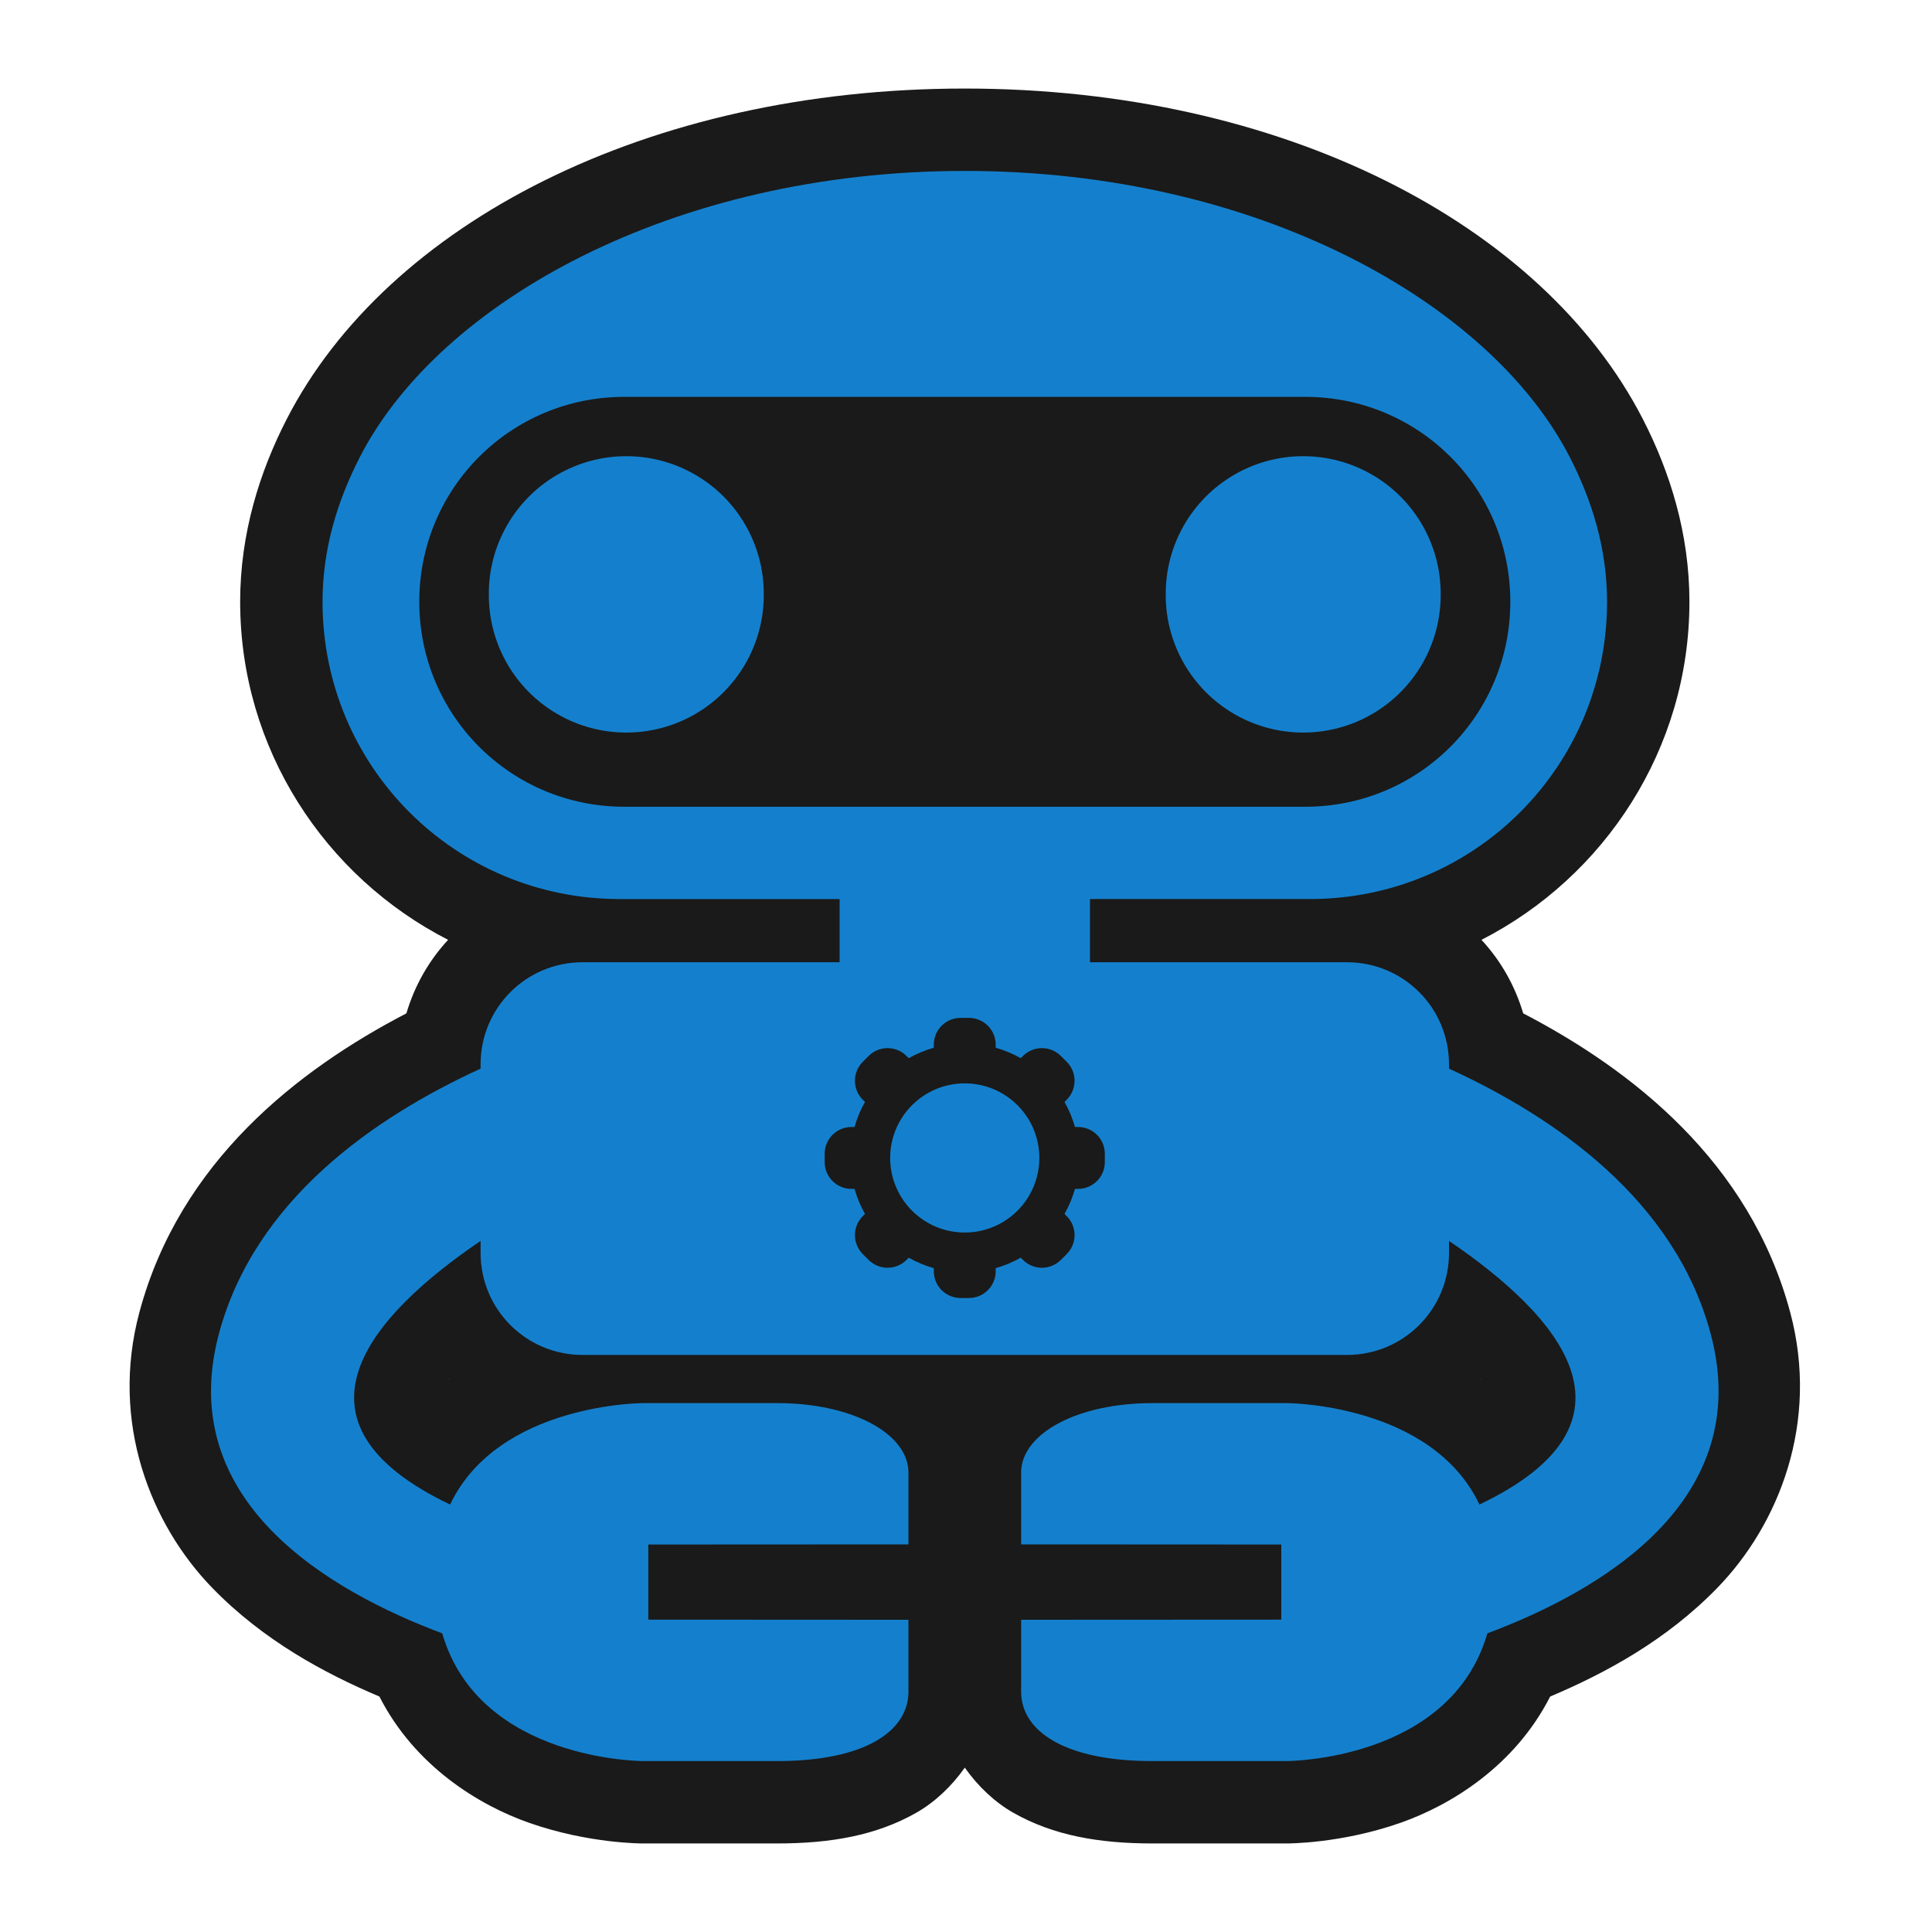
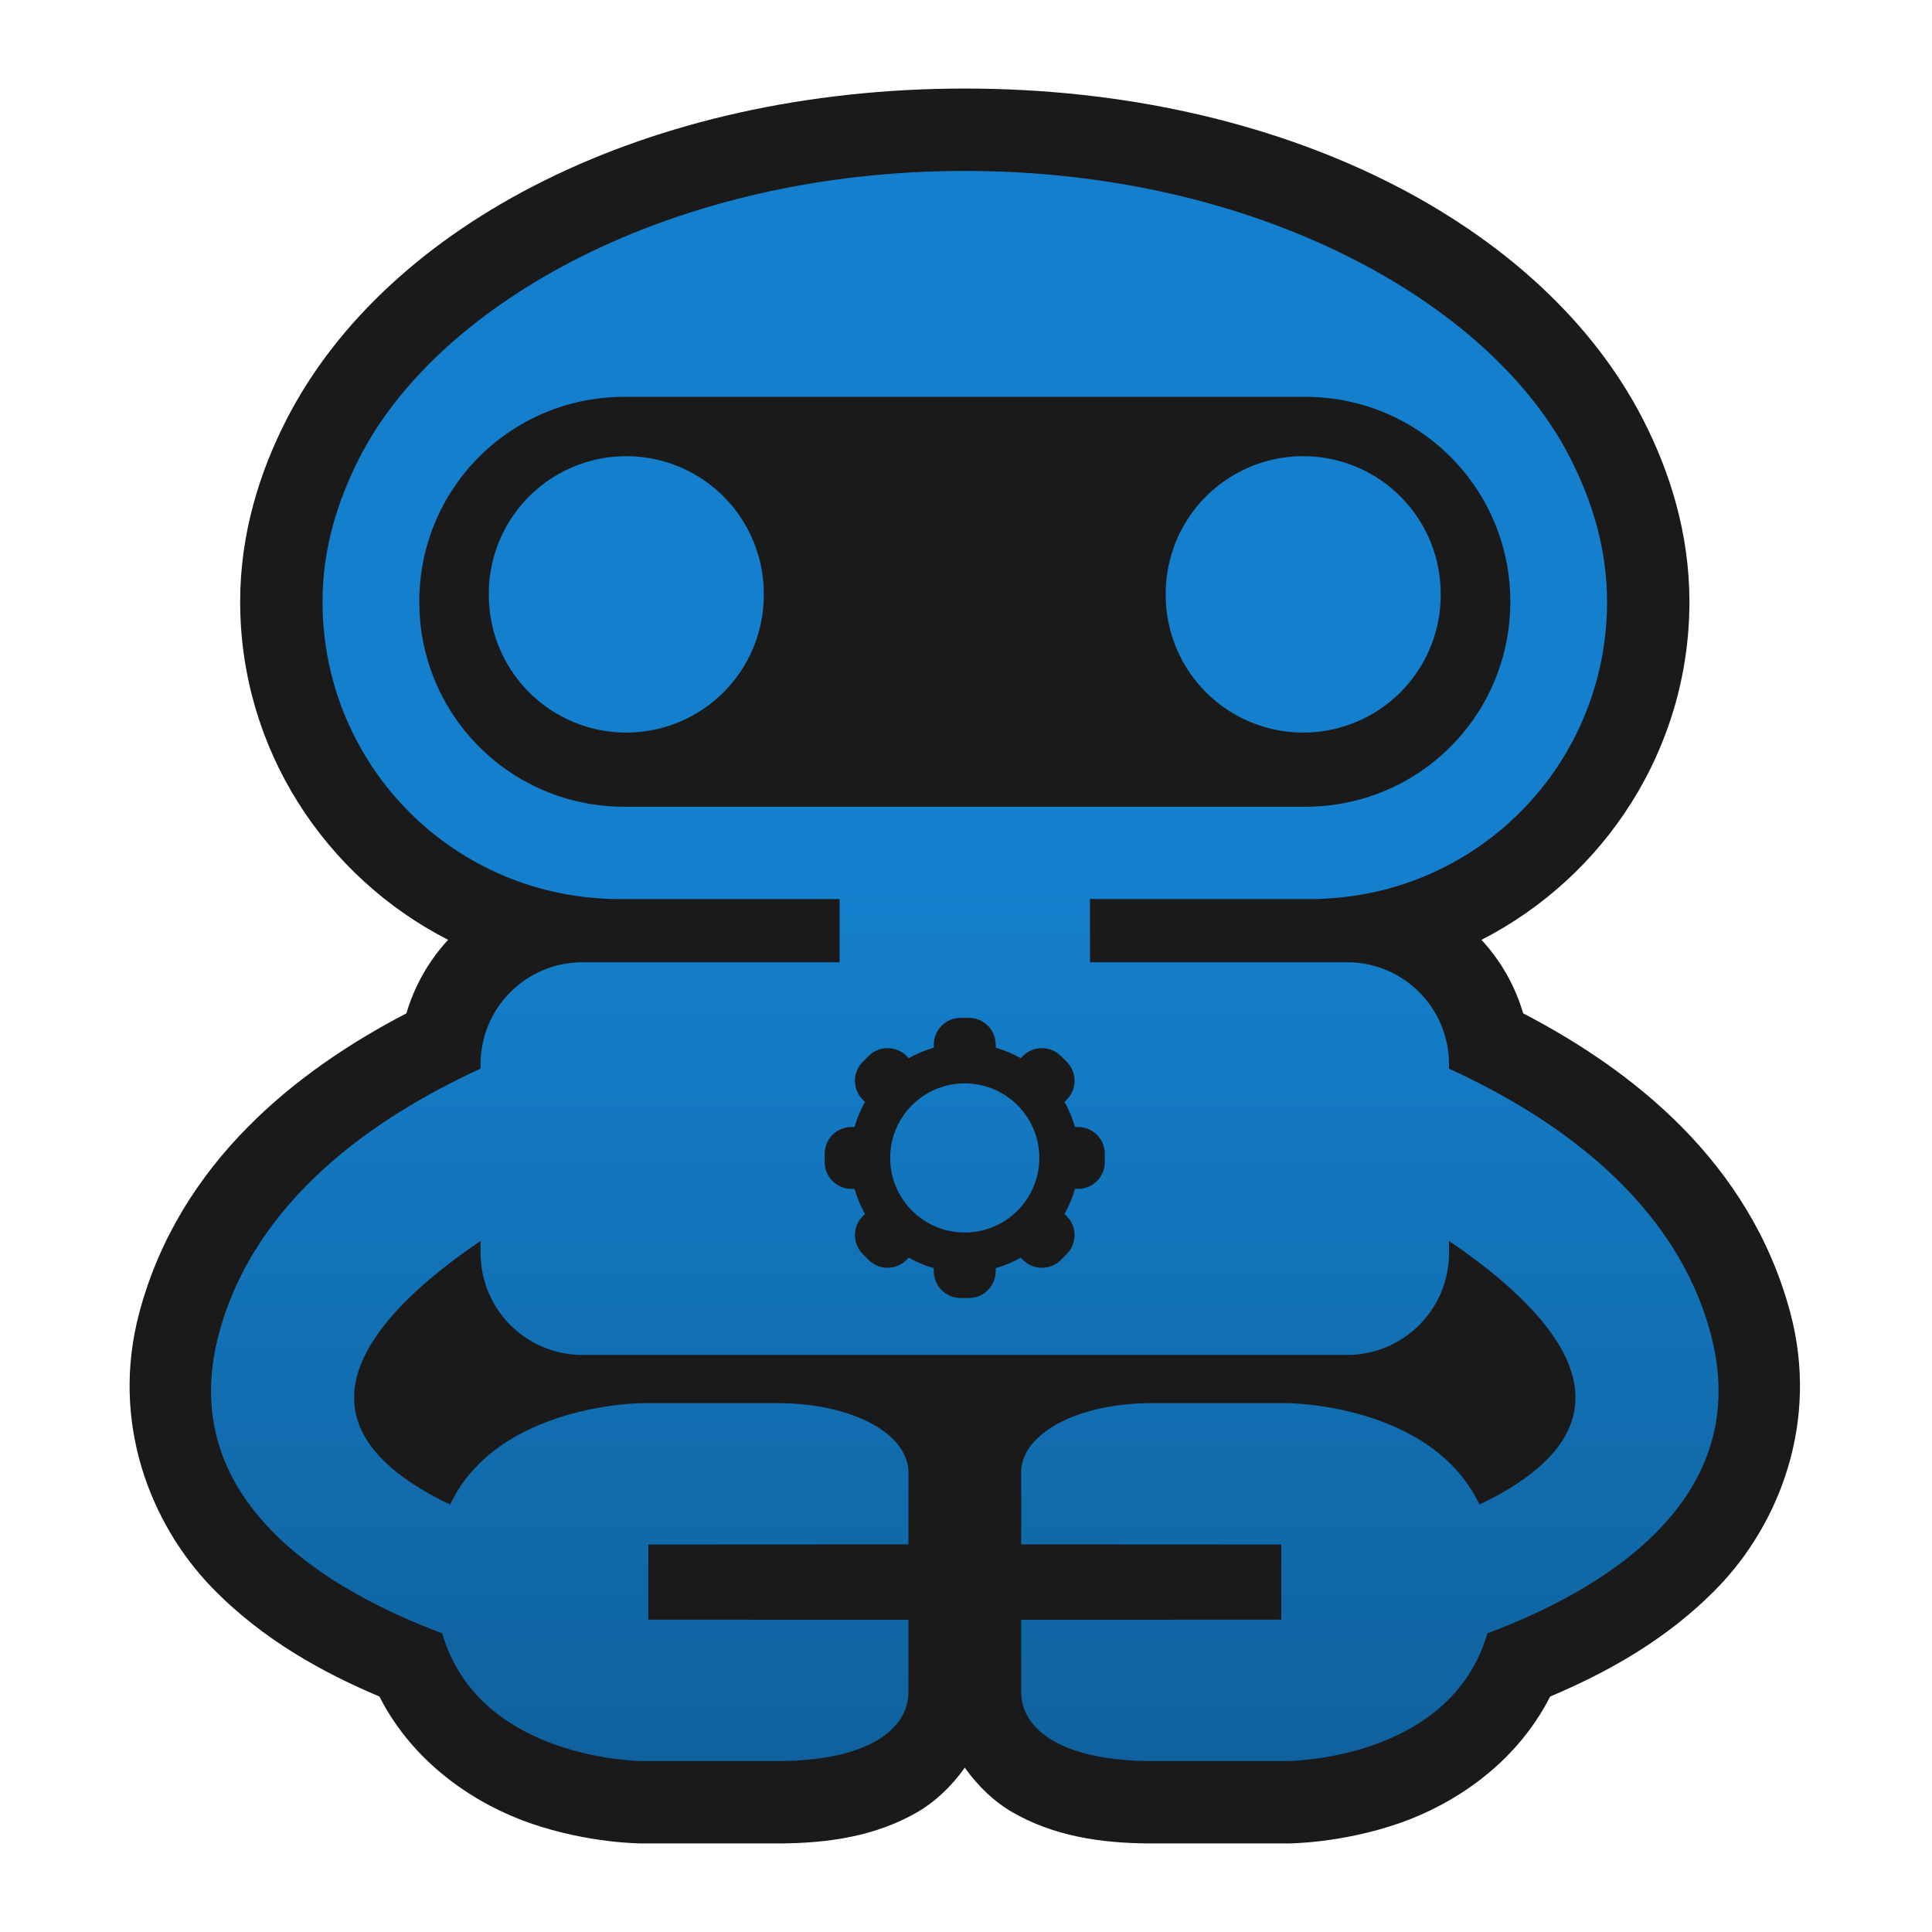
<svg xmlns="http://www.w3.org/2000/svg" xmlns:xlink="http://www.w3.org/1999/xlink" width="450" height="450" id="svg3104" version="1.1">
-   <defs id="defs3106" />
+   <defs id="defs3106">
+     <linearGradient y2="548.778" x2="334.085" y1="206.624" x1="334.085" gradientUnits="userSpaceOnUse" id="linearGradient4659-0-9" xlink:href="#linearGradient3826" />
+     <linearGradient id="linearGradient3826">
+       <stop style="stop-color:#1480cd;stop-opacity:1;" offset="0" id="stop3828" />
+       <stop style="stop-color:#0c4d7c;stop-opacity:1;" offset="1" id="stop3830" />
+     </linearGradient>
+   </defs>
  <g id="layer12" style="display:none">
    <rect y="0" x="0" height="450" width="450" id="rect4582" style="fill:#1a1a1a;fill-opacity:1;stroke:none;display:inline" />
  </g>
  <g id="layer13">
    <path xlink:href="#path3548" style="fill:#1a1a1a;fill-opacity:1;fill-rule:evenodd;stroke:none;display:inline" id="path3550" d="m 224.719,20.625 c -73.944,0 -134.546,31.466 -157.938,77 -6.315,12.293 -10.844,26.663 -10.844,42.531 0,34.272 19.766,64.087 48.438,78.75 -4.487,4.839 -7.811,10.674 -9.719,17.125 -25.189,13.101 -52.771,34.484 -62.188,69.625 -6.88,25.675 2.663,49.456 16.969,64.188 11.847,12.199 26.06,19.87 38.938,25.312 8.202,16.133 23.072,25.29 34.938,29.438 13.986,4.888 26.452,4.782 26.5,4.781 9e-5,0 0.031,0 0.031,0 l 31.156,0 c 12.469,0 23.072,-1.854 32.375,-7.125 4.33,-2.454 8.271,-6.172 11.344,-10.531 3.072,4.359 7.014,8.078 11.344,10.531 9.303,5.271 19.906,7.125 32.375,7.125 l 31.156,0 c 0,0 0.031,0 0.031,0 0.049,4.5e-4 12.514,0.107 26.5,-4.781 11.865,-4.147 26.735,-13.304 34.938,-29.438 12.877,-5.443 27.091,-13.114 38.938,-25.312 14.306,-14.731 23.848,-38.512 16.969,-64.188 -9.416,-35.141 -36.998,-56.524 -62.188,-69.625 -1.907,-6.451 -5.232,-12.286 -9.719,-17.125 28.672,-14.663 48.438,-44.478 48.438,-78.75 0,-15.868 -4.529,-30.238 -10.844,-42.531 -23.392,-45.534 -83.994,-77 -157.938,-77 z M 104.625,321.125 c 0.01,0.011 0.021,0.021 0.031,0.031 -0.052,0.039 -0.104,0.086 -0.156,0.125 0.037,-0.045 0.087,-0.111 0.125,-0.156 z m 240.188,0 c 0.037,0.045 0.088,0.111 0.125,0.156 -0.052,-0.039 -0.104,-0.086 -0.156,-0.125 0.01,-0.011 0.021,-0.021 0.031,-0.031 z" />
  </g>
-   <g id="layer1" transform="translate(-150,-307.3622)" style="display:inline">
+   <g id="layer1" transform="translate(-150,-307.3622)" style="display:none">
    <path style="fill:#1480cd;fill-opacity:1;fill-rule:evenodd;stroke:none" d="m 224.719,39.812 c -68.183,0 -122.442,30.712 -140.875,66.594 -5.275,10.269 -8.719,21.467 -8.719,33.75 0,38.359 30.859,69.25 69.219,69.25 l 51.219,0 0,14.719 -59.844,0 c -13.176,0 -23.781,10.606 -23.781,23.781 l 0,1 C 87.184,260.237 59.338,279.507 51,310.625 c -10.454,39.015 25.688,59.964 52,69.812 8.641,29.797 46.812,29.75 46.812,29.75 l 31.188,0 c 20.578,0 30.379,-7.014 30.594,-15.875 l 0,-17.031 L 151,377.25 l 0,-17.5 60.594,-0.031 0,-17.062 C 211.266,333.829 198.461,326.812 181,326.812 l -31.219,0 c 0,0 -33.731,0.019 -44.938,23.625 C 64.515,331.194 86.099,306.575 111.938,289.031 l 0,2.781 c 0,13.176 10.606,23.781 23.781,23.781 l 89,0 89,0 c 13.176,0 23.781,-10.606 23.781,-23.781 l 0,-2.781 c 25.838,17.544 47.423,42.163 7.094,61.406 -11.206,-23.606 -44.938,-23.625 -44.938,-23.625 l -31.219,0 c -17.461,0 -30.266,7.016 -30.594,15.844 l 0,17.062 60.594,0.031 0,17.5 -60.594,0.031 0,17.031 c 0.215,8.861 10.016,15.875 30.594,15.875 l 31.188,0 c 0,0 38.172,0.047 46.812,-29.75 26.312,-9.849 62.454,-30.797 52,-69.812 -8.338,-31.118 -36.184,-50.388 -60.938,-61.719 l 0,-1 c 0,-13.176 -10.606,-23.781 -23.781,-23.781 l -59.844,0 0,-14.719 51.219,0 c 38.359,0 69.219,-30.891 69.219,-69.25 0,-12.283 -3.443,-23.481 -8.719,-33.75 C 347.161,70.525 292.902,39.812 224.719,39.812 z m -79.312,52.625 79.312,0 79.312,0 c 26.448,0 47.75,21.27 47.75,47.719 0,26.448 -21.302,47.75 -47.75,47.75 l -79.312,0 -79.312,0 c -26.448,0 -47.75,-21.302 -47.75,-47.75 0,-26.448 21.302,-47.719 47.75,-47.719 z" transform="translate(150,307.3622)" id="path4586" />
+   </g>
+   <g style="display:inline" transform="translate(-150,-307.3622)" id="g4622">
+     <path id="path4624" transform="translate(150,307.3622)" d="m 224.719,39.812 c -68.183,0 -122.442,30.712 -140.875,66.594 -5.275,10.269 -8.719,21.467 -8.719,33.75 0,38.359 30.859,69.25 69.219,69.25 l 51.219,0 0,14.719 -59.844,0 c -13.176,0 -23.781,10.606 -23.781,23.781 l 0,1 C 87.184,260.237 59.338,279.507 51,310.625 c -10.454,39.015 25.688,59.964 52,69.812 8.641,29.797 46.812,29.75 46.812,29.75 l 31.188,0 c 20.578,0 30.379,-7.014 30.594,-15.875 l 0,-17.031 L 151,377.25 l 0,-17.5 60.594,-0.031 0,-17.062 C 211.266,333.829 198.461,326.812 181,326.812 l -31.219,0 c 0,0 -33.731,0.019 -44.938,23.625 C 64.515,331.194 86.099,306.575 111.938,289.031 l 0,2.781 c 0,13.176 10.606,23.781 23.781,23.781 l 89,0 89,0 c 13.176,0 23.781,-10.606 23.781,-23.781 l 0,-2.781 c 25.838,17.544 47.423,42.163 7.094,61.406 -11.206,-23.606 -44.938,-23.625 -44.938,-23.625 l -31.219,0 c -17.461,0 -30.266,7.016 -30.594,15.844 l 0,17.062 60.594,0.031 0,17.5 -60.594,0.031 0,17.031 c 0.215,8.861 10.016,15.875 30.594,15.875 l 31.188,0 c 0,0 38.172,0.047 46.812,-29.75 26.312,-9.849 62.454,-30.797 52,-69.812 -8.338,-31.118 -36.184,-50.388 -60.938,-61.719 l 0,-1 c 0,-13.176 -10.606,-23.781 -23.781,-23.781 l -59.844,0 0,-14.719 51.219,0 c 38.359,0 69.219,-30.891 69.219,-69.25 0,-12.283 -3.443,-23.481 -8.719,-33.75 C 347.161,70.525 292.902,39.812 224.719,39.812 z m -79.312,52.625 79.312,0 79.312,0 c 26.448,0 47.75,21.27 47.75,47.719 0,26.448 -21.302,47.75 -47.75,47.75 l -79.312,0 -79.312,0 c -26.448,0 -47.75,-21.302 -47.75,-47.75 0,-26.448 21.302,-47.719 47.75,-47.719 z" style="color:#000000;fill:url(#linearGradient4659-0-9);fill-opacity:1;fill-rule:nonzero;stroke:none;stroke-width:2.608;marker:none;visibility:visible;display:inline;overflow:visible;enable-background:accumulate" />
  </g>
  <g id="layer8" style="display:none">
    <path style="fill:#1480cd;fill-opacity:1;stroke:none;display:inline" d="m 304.679,99.629 c 4.12,0 7.439,3.319 7.439,7.439 l 0,0.838 c 2.446,0.686 4.772,1.672 6.941,2.892 l 0.598,-0.598 c 2.913,-2.913 7.617,-2.913 10.531,0 l 1.596,1.595 c 2.913,2.913 2.913,7.617 0,10.531 l -0.598,0.598 c 1.22,2.169 2.206,4.495 2.892,6.941 l 0.838,0 c 4.12,0 7.439,3.319 7.439,7.439 l 0,2.274 c 0,4.12 -3.319,7.439 -7.439,7.439 l -0.838,0 c -0.686,2.446 -1.672,4.772 -2.892,6.941 l 0.598,0.598 c 2.913,2.913 2.913,7.617 0,10.531 l -1.596,1.595 c -2.913,2.913 -7.617,2.913 -10.531,0 l -0.598,-0.598 c -2.169,1.22 -4.495,2.206 -6.941,2.892 l 0,0.838 c 0,4.12 -3.319,7.439 -7.439,7.439 l -2.274,0 c -4.12,0 -7.439,-3.319 -7.439,-7.439 l 0,-0.838 c -2.446,-0.686 -4.772,-1.672 -6.941,-2.892 l -0.598,0.598 c -2.913,2.913 -7.617,2.913 -10.531,0 l -1.596,-1.595 c -2.913,-2.914 -2.913,-7.618 0,-10.531 l 0.598,-0.598 c -1.22,-2.169 -2.206,-4.494 -2.892,-6.941 l -0.838,0 c -4.12,0 -7.439,-3.319 -7.439,-7.439 l 0,-2.274 c 0,-4.12 3.319,-7.439 7.439,-7.439 l 0.838,0 c 0.686,-2.446 1.672,-4.772 2.892,-6.941 l -0.598,-0.598 c -2.913,-2.913 -2.913,-7.617 0,-10.531 l 1.596,-1.595 c 2.913,-2.913 7.617,-2.913 10.531,0 l 0.598,0.598 c 2.169,-1.22 4.495,-2.206 6.941,-2.892 l 0,-0.838 c 0,-4.12 3.319,-7.439 7.439,-7.439 l 2.274,0 z m -1.137,18.15 c -11.411,0 -20.663,9.252 -20.663,20.663 0,11.411 9.252,20.663 20.663,20.663 11.411,0 20.663,-9.252 20.663,-20.663 0,-11.411 -9.252,-20.663 -20.663,-20.663 z" id="path3329" />
  </g>
  <g id="layer7" style="display:none">
    <path id="path4580" d="m 144.74,99.629 c -4.12,0 -7.439,3.319 -7.439,7.439 l 0,0.838 c -2.446,0.686 -4.772,1.672 -6.941,2.892 l -0.598,-0.598 c -2.913,-2.913 -7.617,-2.913 -10.531,0 l -1.596,1.595 c -2.913,2.913 -2.913,7.617 0,10.531 l 0.598,0.598 c -1.22,2.169 -2.206,4.495 -2.892,6.941 l -0.838,0 c -4.12,0 -7.439,3.319 -7.439,7.439 l 0,2.274 c 0,4.12 3.319,7.439 7.439,7.439 l 0.838,0 c 0.686,2.446 1.672,4.772 2.892,6.941 l -0.598,0.598 c -2.913,2.913 -2.913,7.617 0,10.531 l 1.596,1.595 c 2.913,2.913 7.617,2.913 10.531,0 l 0.598,-0.598 c 2.169,1.22 4.495,2.206 6.941,2.892 l 0,0.838 c 0,4.12 3.319,7.439 7.439,7.439 l 2.274,0 c 4.12,0 7.439,-3.319 7.439,-7.439 l 0,-0.838 c 2.446,-0.686 4.772,-1.672 6.941,-2.892 l 0.598,0.598 c 2.913,2.913 7.617,2.913 10.531,0 l 1.596,-1.595 c 2.913,-2.914 2.913,-7.618 0,-10.531 l -0.598,-0.598 c 1.22,-2.169 2.206,-4.494 2.892,-6.941 l 0.838,0 c 4.12,0 7.439,-3.319 7.439,-7.439 l 0,-2.274 c 0,-4.12 -3.319,-7.439 -7.439,-7.439 l -0.838,0 c -0.686,-2.446 -1.672,-4.772 -2.892,-6.941 l 0.598,-0.598 c 2.913,-2.913 2.913,-7.617 0,-10.531 l -1.596,-1.595 c -2.913,-2.913 -7.617,-2.913 -10.531,0 l -0.598,0.598 c -2.169,-1.22 -4.495,-2.206 -6.941,-2.892 l 0,-0.838 c 0,-4.12 -3.319,-7.439 -7.439,-7.439 l -2.274,0 z m 1.137,18.15 c 11.411,0 20.663,9.252 20.663,20.663 0,11.411 -9.252,20.663 -20.663,20.663 -11.411,0 -20.663,-9.252 -20.663,-20.663 0,-11.411 9.252,-20.663 20.663,-20.663 z" style="fill:#1480cd;fill-opacity:1;stroke:none;display:inline" />
  </g>
  <g id="layer10" style="display:inline">
    <path transform="matrix(-0.8690728,0,0,0.8690728,569.637,-226.2809)" d="m 343.027,419.669 a 36.844,36.844 0 1 1 -73.687,0 36.844,36.844 0 1 1 73.687,0 z" id="path3327" style="fill:#1480cd;fill-opacity:1;stroke:none;display:inline" />
  </g>
  <g id="layer9" style="display:inline">
    <path style="fill:#1480cd;fill-opacity:1;stroke:none;display:inline" id="path4588" d="m 343.027,419.669 a 36.844,36.844 0 1 1 -73.687,0 36.844,36.844 0 1 1 73.687,0 z" transform="matrix(0.8690728,0,0,0.8690728,-120.2189,-226.2809)" />
  </g>
  <g id="layer3" style="display:inline">
    <path style="fill:#1a1a1a;fill-opacity:1;stroke:none;display:inline" d="m 223.753,237.08 c -3.464,0 -6.254,2.79 -6.254,6.254 l 0,0.704 c -2.056,0.577 -4.011,1.406 -5.835,2.431 l -0.503,-0.503 c -2.449,-2.449 -6.404,-2.449 -8.853,0 l -1.341,1.341 c -2.449,2.449 -2.449,6.404 0,8.853 l 0.503,0.503 c -1.025,1.823 -1.854,3.778 -2.431,5.835 l -0.704,0 c -3.464,0 -6.254,2.79 -6.254,6.254 l 0,1.911 c 0,3.464 2.79,6.254 6.254,6.254 l 0.704,0 c 0.577,2.057 1.406,4.012 2.431,5.835 l -0.503,0.503 c -2.449,2.449 -2.449,6.403 0,8.853 l 1.341,1.341 c 2.449,2.449 6.404,2.449 8.853,0 l 0.503,-0.503 c 1.823,1.025 3.778,1.854 5.835,2.431 l 0,0.704 c 0,3.463 2.79,6.254 6.254,6.254 l 1.911,0 c 3.464,0 6.254,-2.79 6.254,-6.254 l 0,-0.704 c 2.056,-0.577 4.011,-1.406 5.835,-2.431 l 0.503,0.503 c 2.449,2.449 6.404,2.449 8.853,0 l 1.341,-1.341 c 2.449,-2.449 2.449,-6.404 0,-8.853 l -0.503,-0.503 c 1.025,-1.823 1.855,-3.778 2.431,-5.835 l 0.704,0 c 3.463,0 6.254,-2.79 6.254,-6.254 l 0,-1.911 c 0,-3.463 -2.79,-6.254 -6.254,-6.254 l -0.704,0 c -0.577,-2.057 -1.406,-4.011 -2.431,-5.835 l 0.503,-0.503 c 2.449,-2.449 2.449,-6.404 0,-8.853 l -1.341,-1.341 c -2.449,-2.449 -6.404,-2.449 -8.853,0 l -0.503,0.503 c -1.823,-1.025 -3.778,-1.854 -5.835,-2.431 l 0,-0.704 c 0,-3.463 -2.79,-6.254 -6.254,-6.254 l -1.911,0 z m 0.956,15.258 c 9.593,0 17.37,7.777 17.37,17.37 0,9.593 -7.777,17.37 -17.37,17.37 -9.593,0 -17.37,-7.777 -17.37,-17.37 0,-9.593 7.777,-17.37 17.37,-17.37 z" id="path4595" />
  </g>
  <g id="layer11" style="display:none">
    <path style="color:#000000;fill:#1a1a1a;fill-opacity:1;fill-rule:nonzero;stroke:none;stroke-width:1px;marker:none;visibility:visible;display:inline;overflow:visible;enable-background:accumulate" d="m 256.508,259.427 c 0,-22.355 -31.799,-21.888 -31.799,-6.884 0,-15.004 -31.799,-15.47 -31.799,6.884 0,22.355 31.799,38.116 31.799,38.116 0,0 31.799,-15.761 31.799,-38.116 z" id="path3425-1" />
  </g>
  <g id="layer4" style="display:none">
    <path id="path3381" d="m 224.709,236.559 c -15.058,0 -27.261,12.203 -27.261,27.261 0,10.63 6.077,19.834 14.952,24.331 l 0,10.672 c 0,2.226 1.807,4.033 4.033,4.033 l 16.55,0 c 2.226,0 4.014,-1.807 4.014,-4.033 l 0,-10.672 c 8.879,-4.496 14.971,-13.698 14.971,-24.331 0,-15.058 -12.203,-27.261 -27.261,-27.261 z m -5.517,12.023 14.363,18.396 -9.911,5.555 3.9,12.822 -12.365,-16.417 7.533,-4.033 -3.519,-16.322 z" style="fill:#1a1a1a;fill-opacity:1;stroke:none;display:inline" />
  </g>
  <g id="layer5" style="display:none">
    <path id="path4628" d="m 173.252,267.505 c -6.221,1.667 -10.113,5.389 -9.387,8.565 l 0.021,0.079 c 0.012,0.05 0.014,0.097 0.028,0.148 0.013,0.05 0.04,0.103 0.053,0.153 l 1.527,5.7 5.455,-1.462 c 0.136,-0.023 0.269,-0.059 0.404,-0.095 l 15.731,-4.215 1.671,6.234 -15.731,4.215 c -0.051,0.013 -0.102,0.04 -0.153,0.054 l -5.7,1.527 1.527,5.7 c 0.012,0.05 0.017,0.108 0.031,0.159 0.013,0.049 0.04,0.104 0.053,0.153 l 0.015,0.056 c 0.922,3.136 5.083,4.7 12.415,2.735 l 11.111,-2.977 c 0,0 12.176,-3.242 13.683,-13.284 l 40.526,-10.859 c 6.326,7.943 18.502,4.66 18.502,4.66 l 11.1,-2.974 c 7.331,-1.964 10.153,-5.399 9.384,-8.576 l -0.015,-0.057 c -0.013,-0.049 -0.018,-0.109 -0.031,-0.159 -0.014,-0.051 -0.038,-0.103 -0.053,-0.153 l -1.527,-5.7 -5.7,1.527 c -0.05,0.014 -0.108,0.016 -0.159,0.029 l -15.731,4.215 -1.671,-6.234 15.731,-4.215 c 0.135,-0.036 0.268,-0.072 0.398,-0.12 l 5.455,-1.462 -1.527,-5.7 c -0.013,-0.049 -0.018,-0.109 -0.031,-0.159 -0.014,-0.05 -0.035,-0.092 -0.05,-0.142 l -0.021,-0.079 c -0.96,-3.114 -6.191,-4.391 -12.412,-2.724 l -11.122,2.98 c 0,0 -12.524,3.369 -13.839,13.325 l -40.181,10.767 c -6.117,-7.972 -18.658,-4.618 -18.658,-4.618 l -11.122,2.98 z" style="fill:#1a1a1a;fill-opacity:1;fill-rule:evenodd;stroke:none" />
  </g>
  <g id="layer6" style="display:none">
    <path style="fill:#1a1a1a;fill-opacity:1;stroke:none;display:inline" d="m 213.97,238.682 28.638,30.627 -16.308,8.751 4.773,22.672 -24.263,-28.638 16.308,-7.955 z" id="path4691" />
  </g>
</svg>
